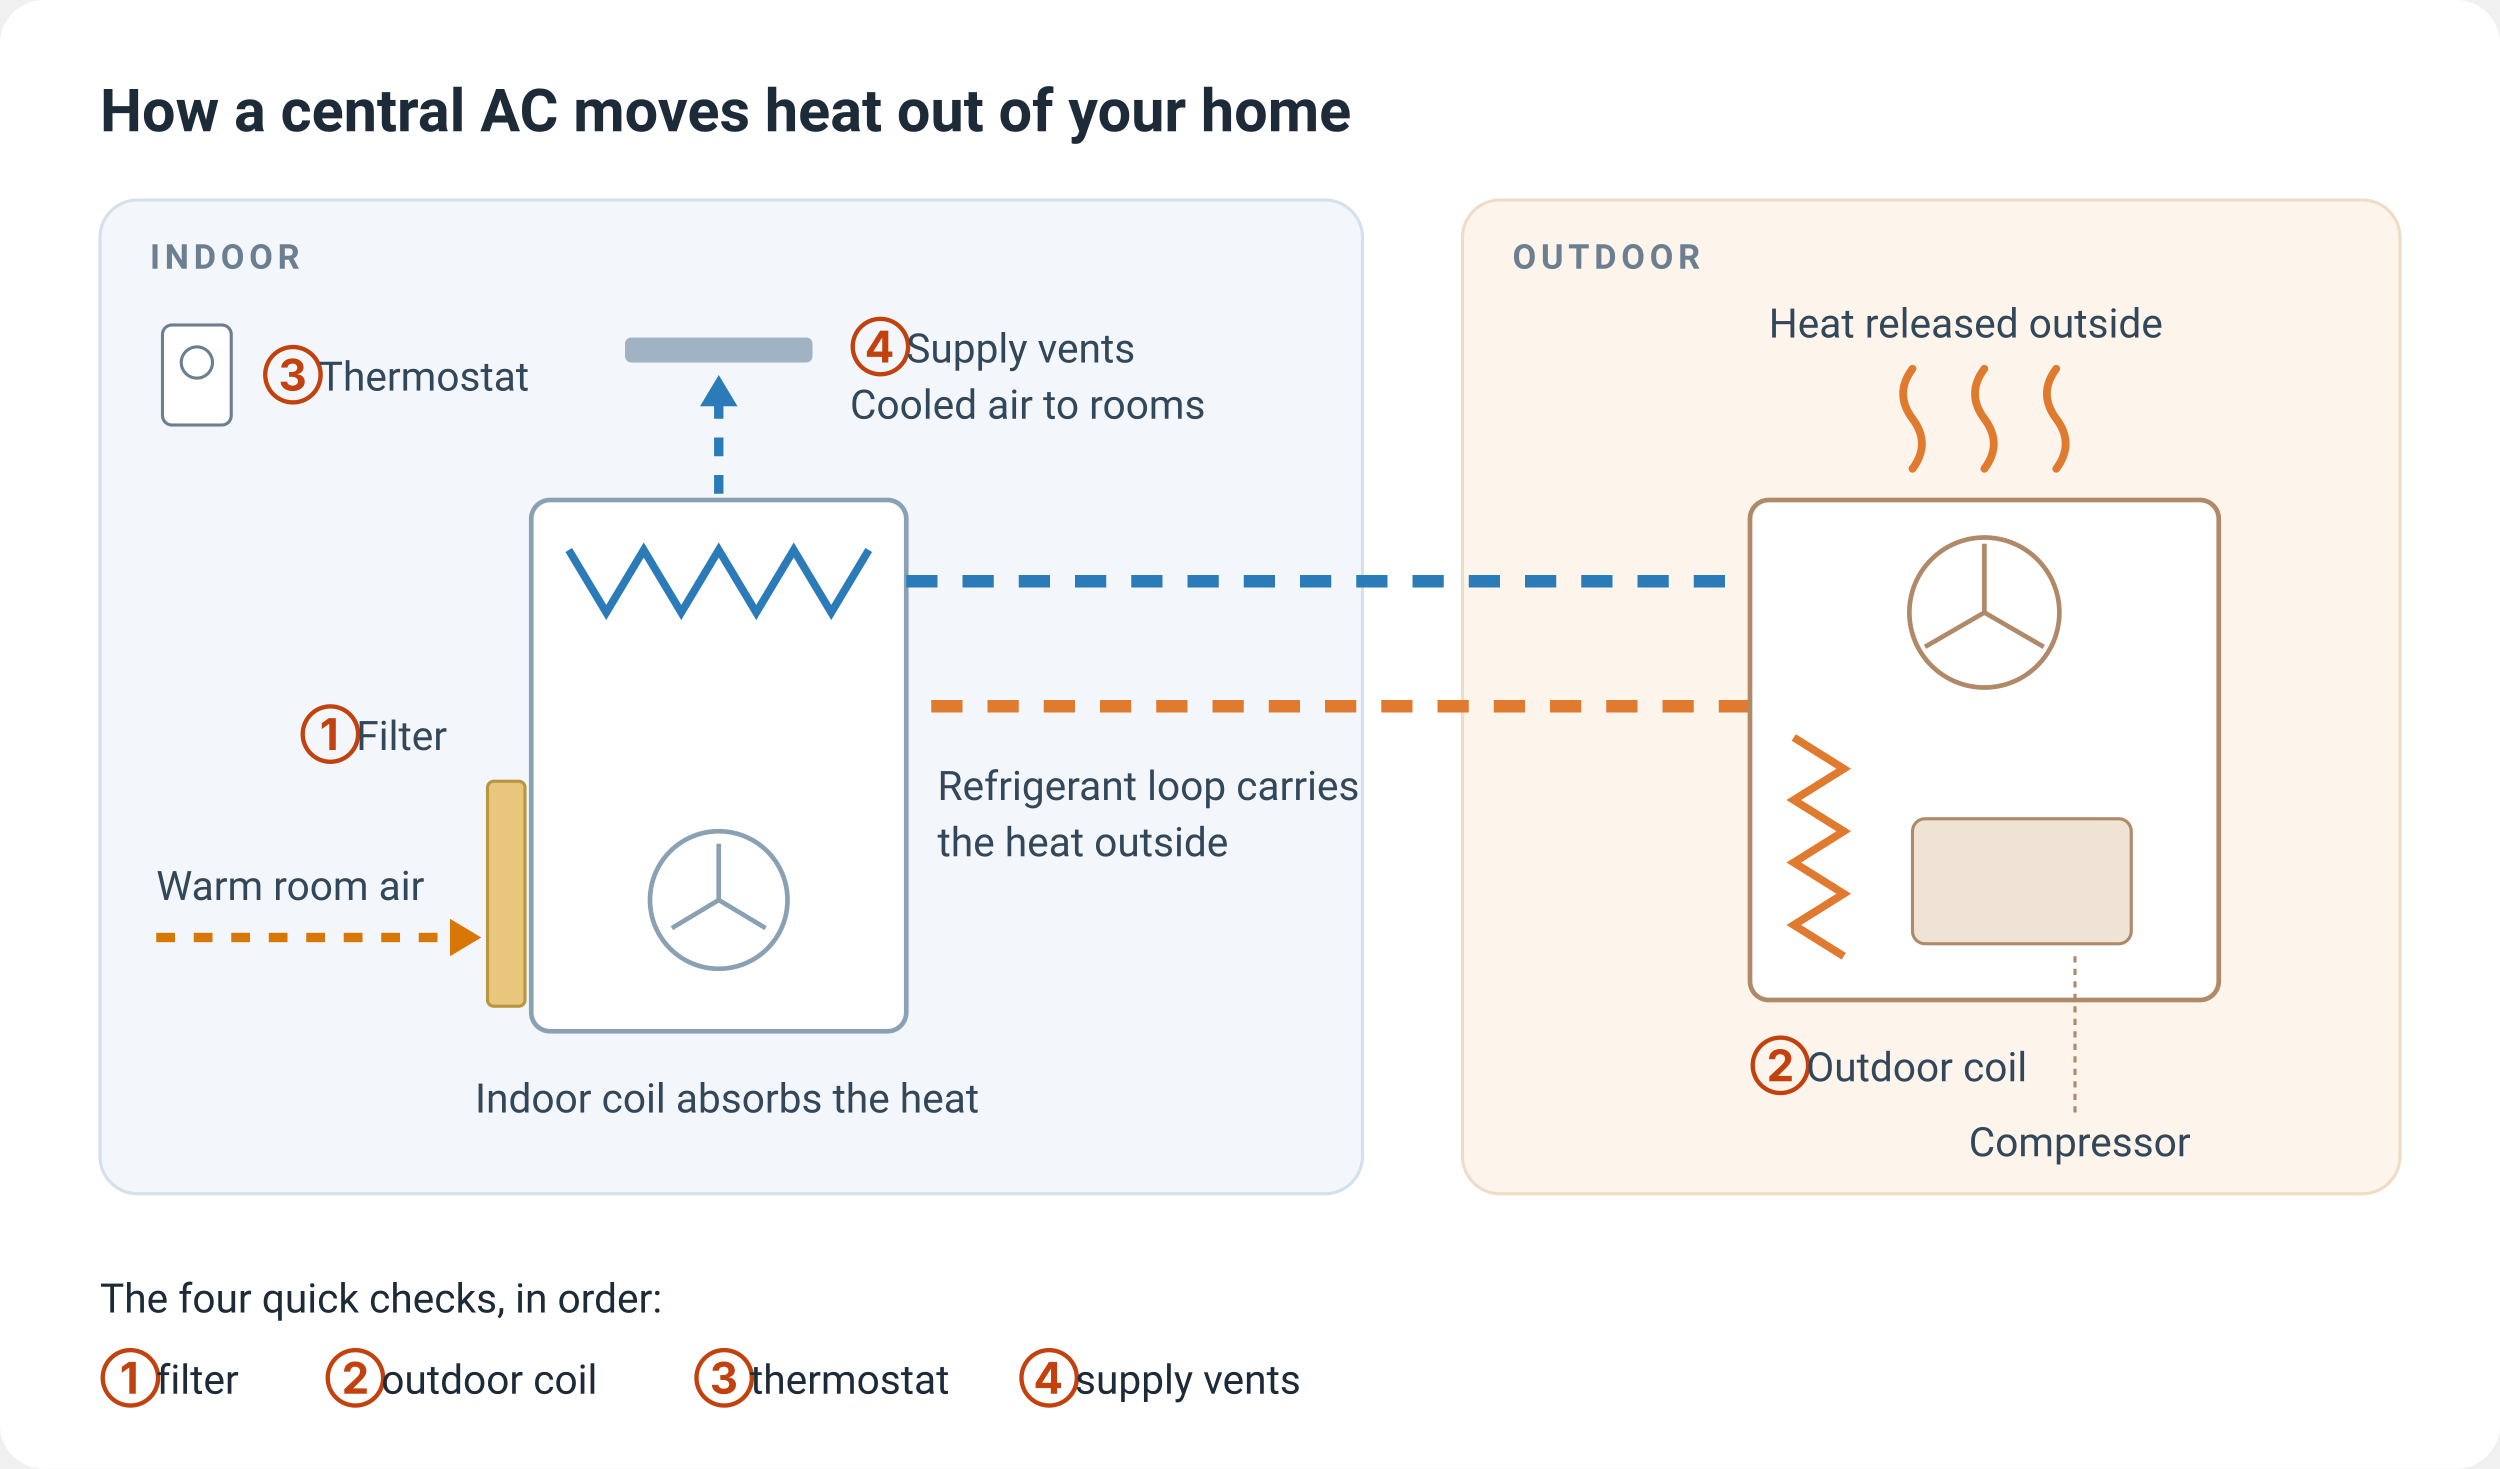
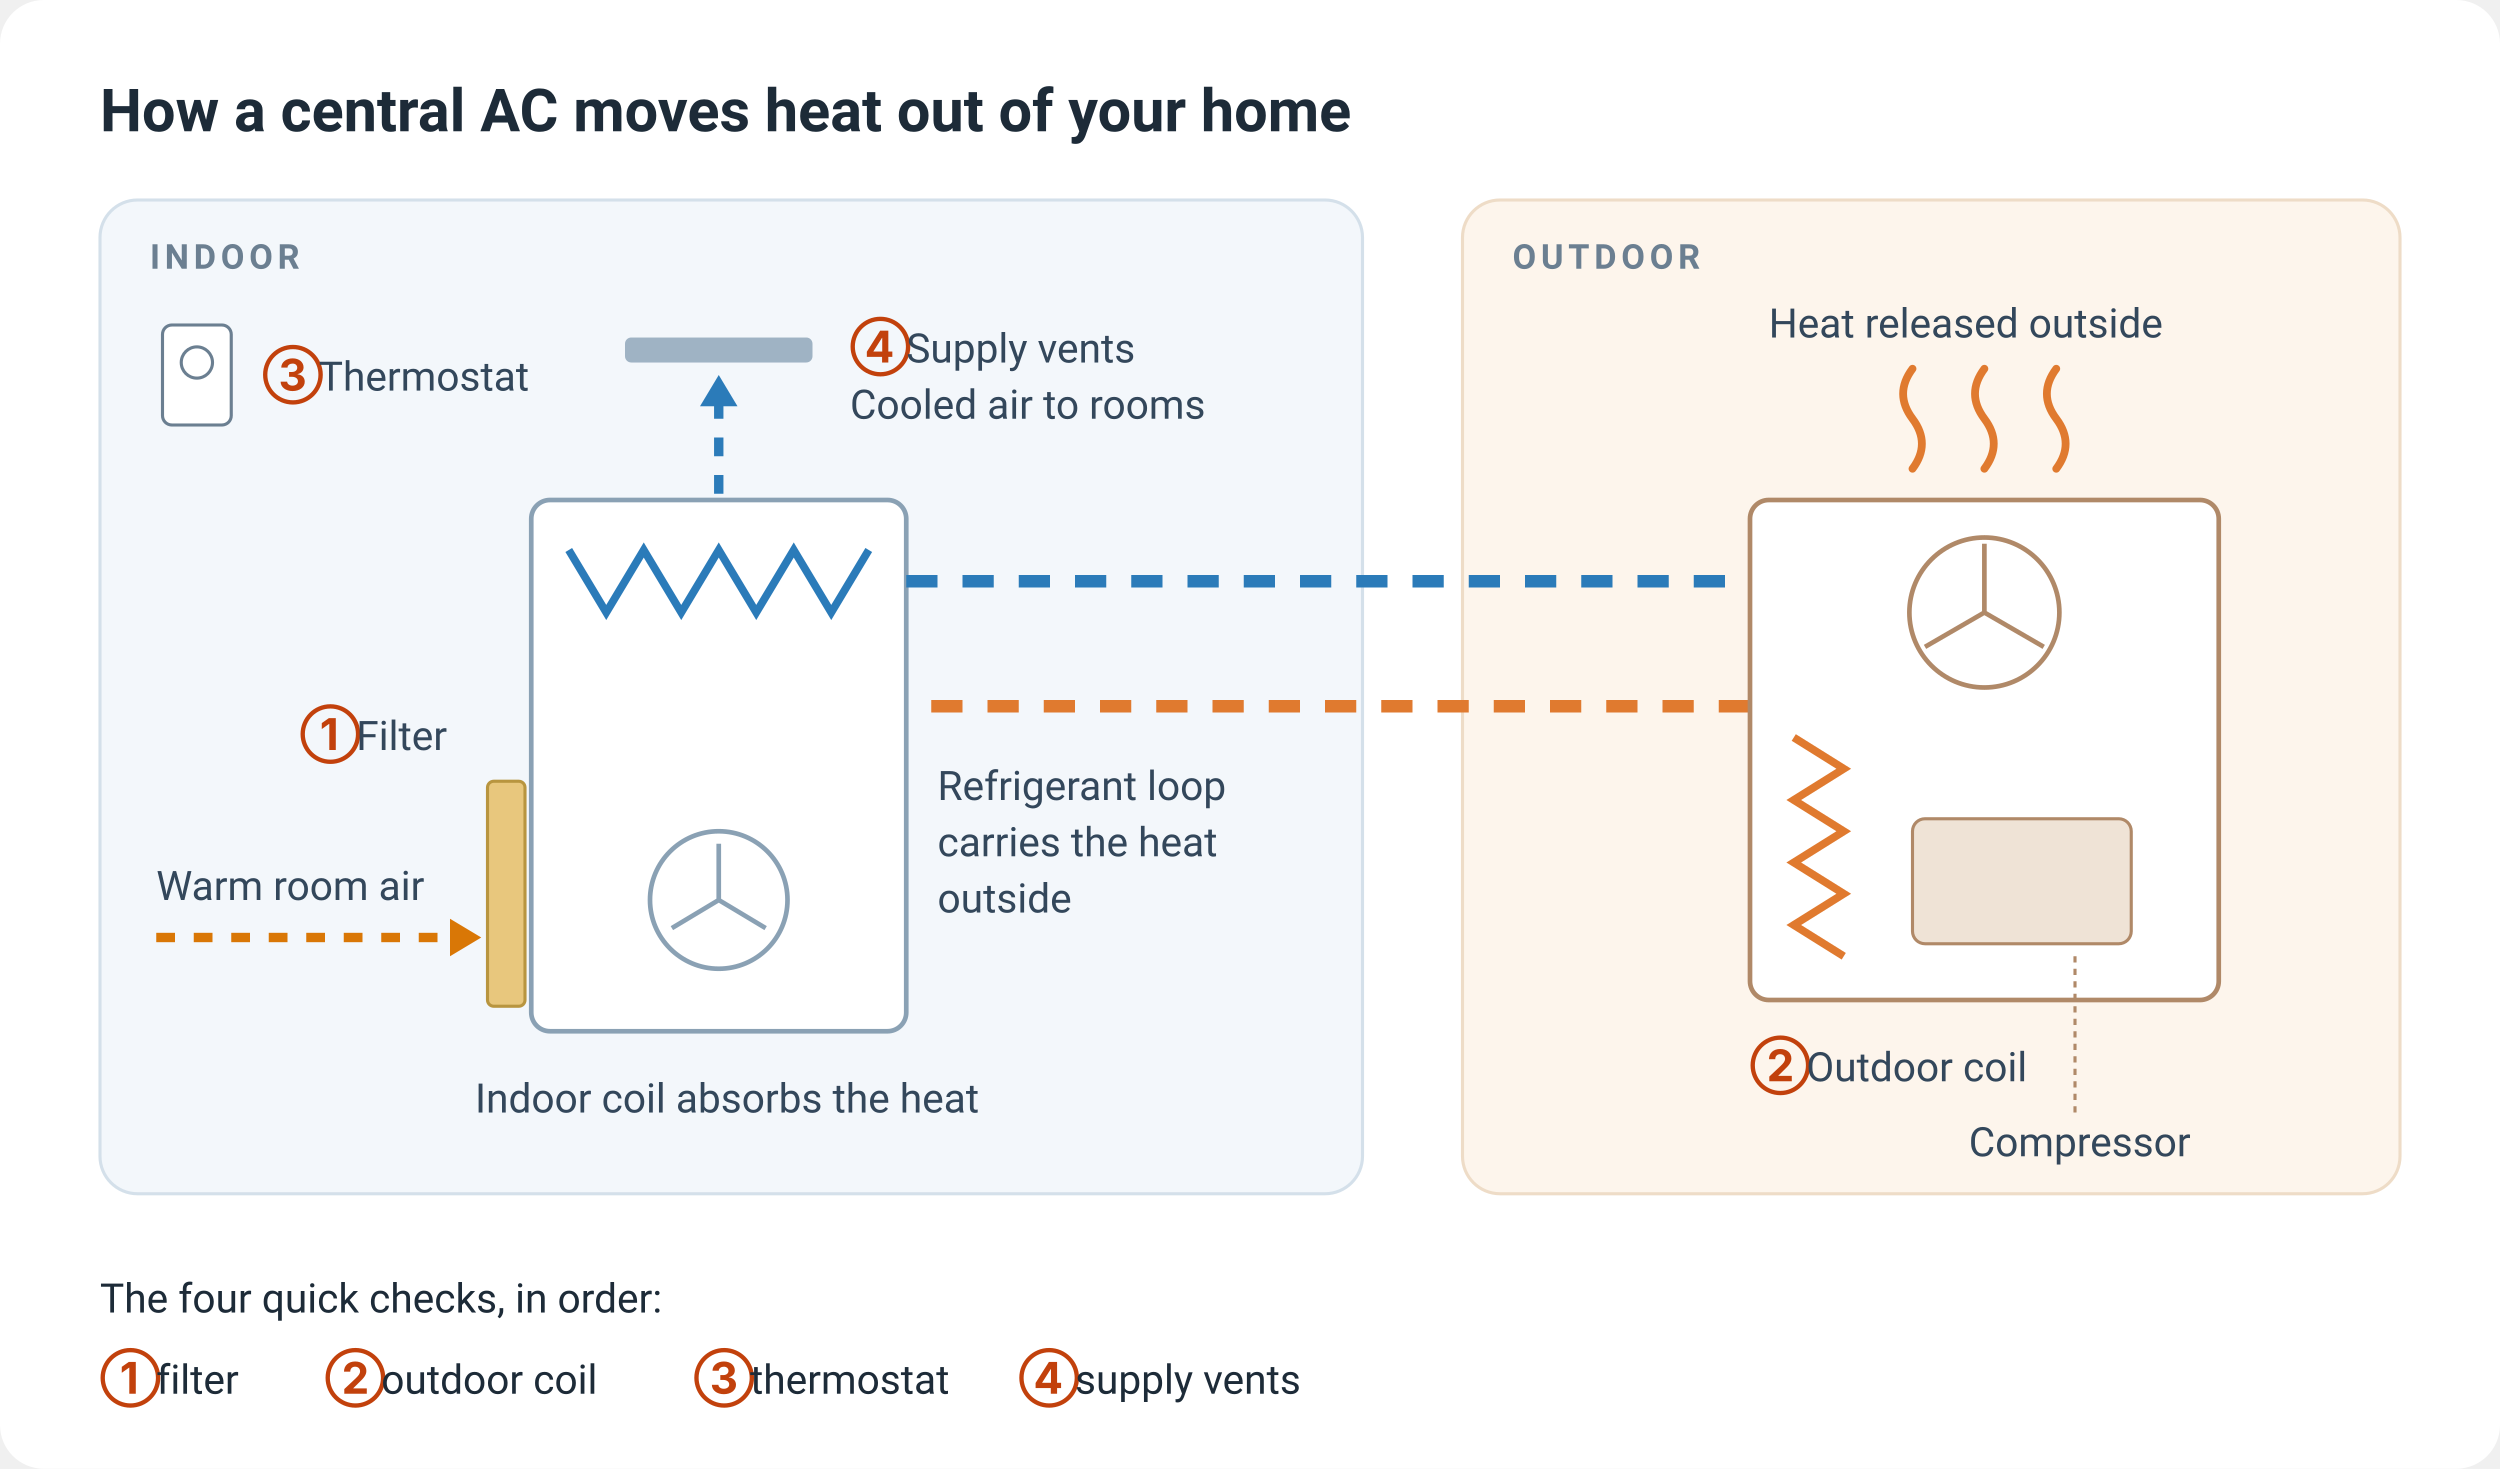
<svg xmlns="http://www.w3.org/2000/svg" viewBox="0 0 800 470" width="800" height="470" role="img" aria-labelledby="t d" font-family="system-ui, -apple-system, 'Segoe UI', Roboto, Helvetica, Arial, sans-serif">
  <style>
    .lbl{font-size:13px;fill:#33475b}
    .zone{font-size:11px;font-weight:700;letter-spacing:1.5px;fill:#6b7f91}
    .head{font-size:19px;font-weight:700;fill:#1d2b38}
    .key{font-size:13px;fill:#1d2b38}
    .chk{font-size:14px;font-weight:700;fill:#c2410c}
    .flow{stroke-dasharray:10 8;animation:flow 1.4s linear infinite}
    .air{stroke-dasharray:6 6;animation:flow 1.1s linear infinite}
    .rise{animation:rise 2.4s ease-in-out infinite}
    .r2{animation-delay:.8s}.r3{animation-delay:1.6s}
    @keyframes flow{to{stroke-dashoffset:-36}}
    @keyframes rise{0%{transform:translateY(8px);opacity:0}40%{opacity:1}100%{transform:translateY(-8px);opacity:0}}
    @media (prefers-reduced-motion: reduce){.flow,.air,.rise{animation:none}.rise{opacity:1}}
  </style>
  <rect x="0" y="0" width="800" height="470" rx="14" fill="#ffffff" />
  <text class="head" x="32" y="42">How a central AC moves heat out of your home</text>
  <rect x="32" y="64" width="404" height="318" rx="12" fill="#f3f7fb" stroke="#d4e0ea" />
  <rect x="468" y="64" width="300" height="318" rx="12" fill="#fdf5ec" stroke="#eedcc7" />
  <text class="zone" x="48" y="86">INDOOR</text>
  <text class="zone" x="484" y="86">OUTDOOR</text>
  <rect class="solid" x="52" y="104" width="22" height="32" rx="3" fill="#ffffff" stroke="#6b7f91" />
  <circle cx="63" cy="116" r="5" fill="none" stroke="#6b7f91" />
  <text class="chk" x="84" y="125">③</text>
  <text class="lbl" x="102" y="125">Thermostat</text>
  <rect class="solid" x="200" y="108" width="60" height="8" rx="2" fill="#9fb3c4" />
  <path class="air" d="M230 158 V124" stroke="#2b7bb9" stroke-width="3" fill="none" />
  <path d="M224 130 L230 120 L236 130 Z" fill="#2b7bb9" />
  <text class="chk" x="272" y="116">④</text>
  <text class="lbl" x="290" y="116">Supply vents</text>
  <text class="lbl" x="272" y="134">Cooled air to rooms</text>
  <rect class="solid" x="170" y="160" width="120" height="170" rx="6" fill="#ffffff" stroke="#8aa1b4" stroke-width="1.5" />
  <polyline points="182,176 194,196 206,176 218,196 230,176 242,196 254,176 266,196 278,176" fill="none" stroke="#2b7bb9" stroke-width="2.5" />
  <circle cx="230" cy="288" r="22" fill="none" stroke="#8aa1b4" stroke-width="1.5" />
  <path d="M230 288 L230 270 M230 288 L245 297 M230 288 L215 297" stroke="#8aa1b4" stroke-width="1.5" />
  <rect class="solid" x="156" y="250" width="12" height="72" rx="2" fill="#e8c77d" stroke="#b8953f" />
  <text class="chk" x="96" y="240">①</text>
  <text class="lbl" x="114" y="240">Filter</text>
  <path class="air" d="M50 300 H150" stroke="#d97706" stroke-width="3" fill="none" />
  <path d="M144 294 L154 300 L144 306 Z" fill="#d97706" />
  <text class="lbl" x="50" y="288">Warm room air</text>
  <text class="lbl" x="152" y="356">Indoor coil absorbs the heat</text>
  <path class="flow" d="M290 186 H560" stroke="#2b7bb9" stroke-width="4" fill="none" />
  <path class="flow" d="M560 226 H290" stroke="#e07a2f" stroke-width="4" fill="none" />
-   <text class="lbl" x="300" y="256">Refrigerant loop carries</text>
-   <text class="lbl" x="300" y="274">the heat outside</text>
+   <text class="lbl" x="300" y="256">Refrigerant loop</text>
+   <text class="lbl" x="300" y="274">carries the heat</text>
+   <text class="lbl" x="300" y="292">outside</text>
  <rect class="solid" x="560" y="160" width="150" height="160" rx="6" fill="#ffffff" stroke="#b08968" stroke-width="1.5" />
  <circle cx="635" cy="196" r="24" fill="none" stroke="#b08968" stroke-width="1.5" />
  <path d="M635 196 L635 174 M635 196 L654 207 M635 196 L616 207" stroke="#b08968" stroke-width="1.5" />
  <polyline points="574,236 590,246 574,256 590,266 574,276 590,286 574,296 590,306" fill="none" stroke="#e07a2f" stroke-width="2.5" />
  <rect class="solid" x="612" y="262" width="70" height="40" rx="4" fill="#efe3d6" stroke="#b08968" />
  <g fill="none" stroke="#e07a2f" stroke-width="2.5" stroke-linecap="round">
    <path class="rise" d="M612 150 q6 -8 0 -16 q-6 -8 0 -16" />
    <path class="rise r2" d="M635 150 q6 -8 0 -16 q-6 -8 0 -16" />
    <path class="rise r3" d="M658 150 q6 -8 0 -16 q-6 -8 0 -16" />
  </g>
  <text class="lbl" x="566" y="108">Heat released outside</text>
  <text class="chk" x="560" y="346">②</text>
  <text class="lbl" x="578" y="346">Outdoor coil</text>
  <text class="lbl" x="630" y="370">Compressor</text>
  <path d="M664 356 V304" stroke="#b08968" stroke-width="1" stroke-dasharray="2 2" />
  <text class="key" x="32" y="420">The four quick checks, in order:</text>
  <text class="chk" x="32" y="446">①</text>
  <text class="key" x="50" y="446">filter</text>
  <text class="chk" x="104" y="446">②</text>
  <text class="key" x="122" y="446">outdoor coil</text>
  <text class="chk" x="222" y="446">③</text>
  <text class="key" x="240" y="446">thermostat</text>
  <text class="chk" x="326" y="446">④</text>
  <text class="key" x="344" y="446">supply vents</text>
</svg>
